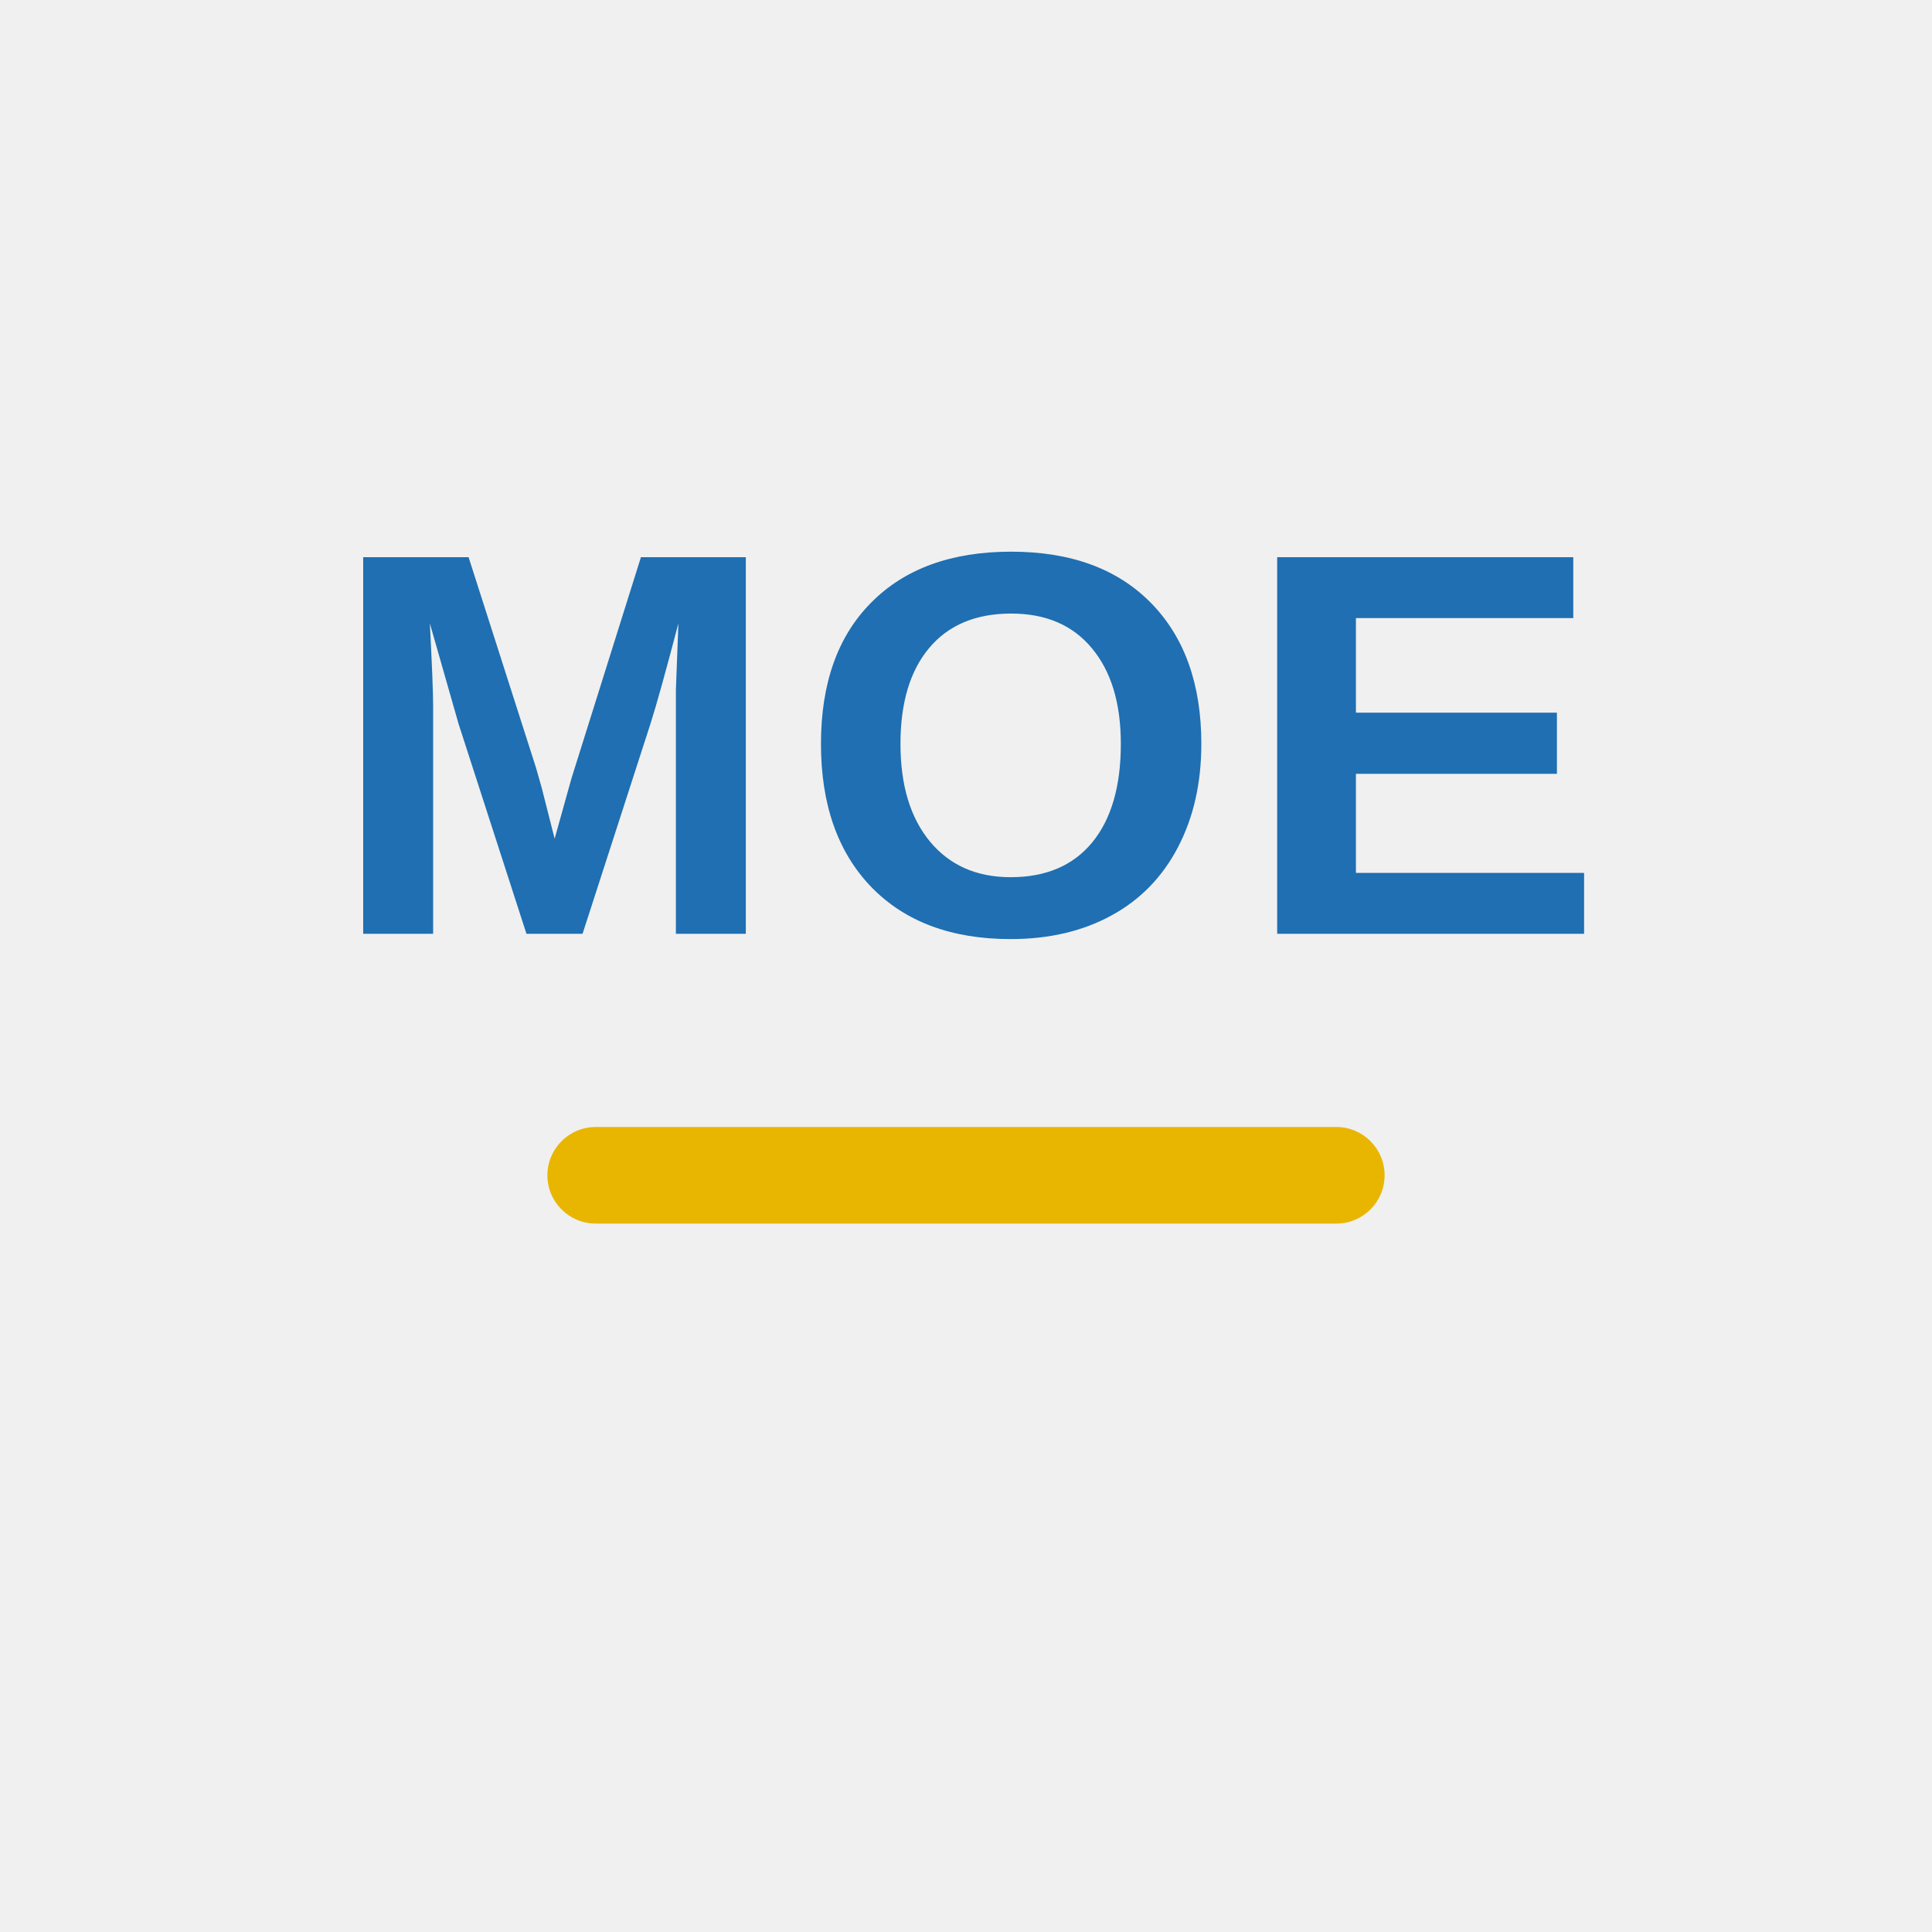
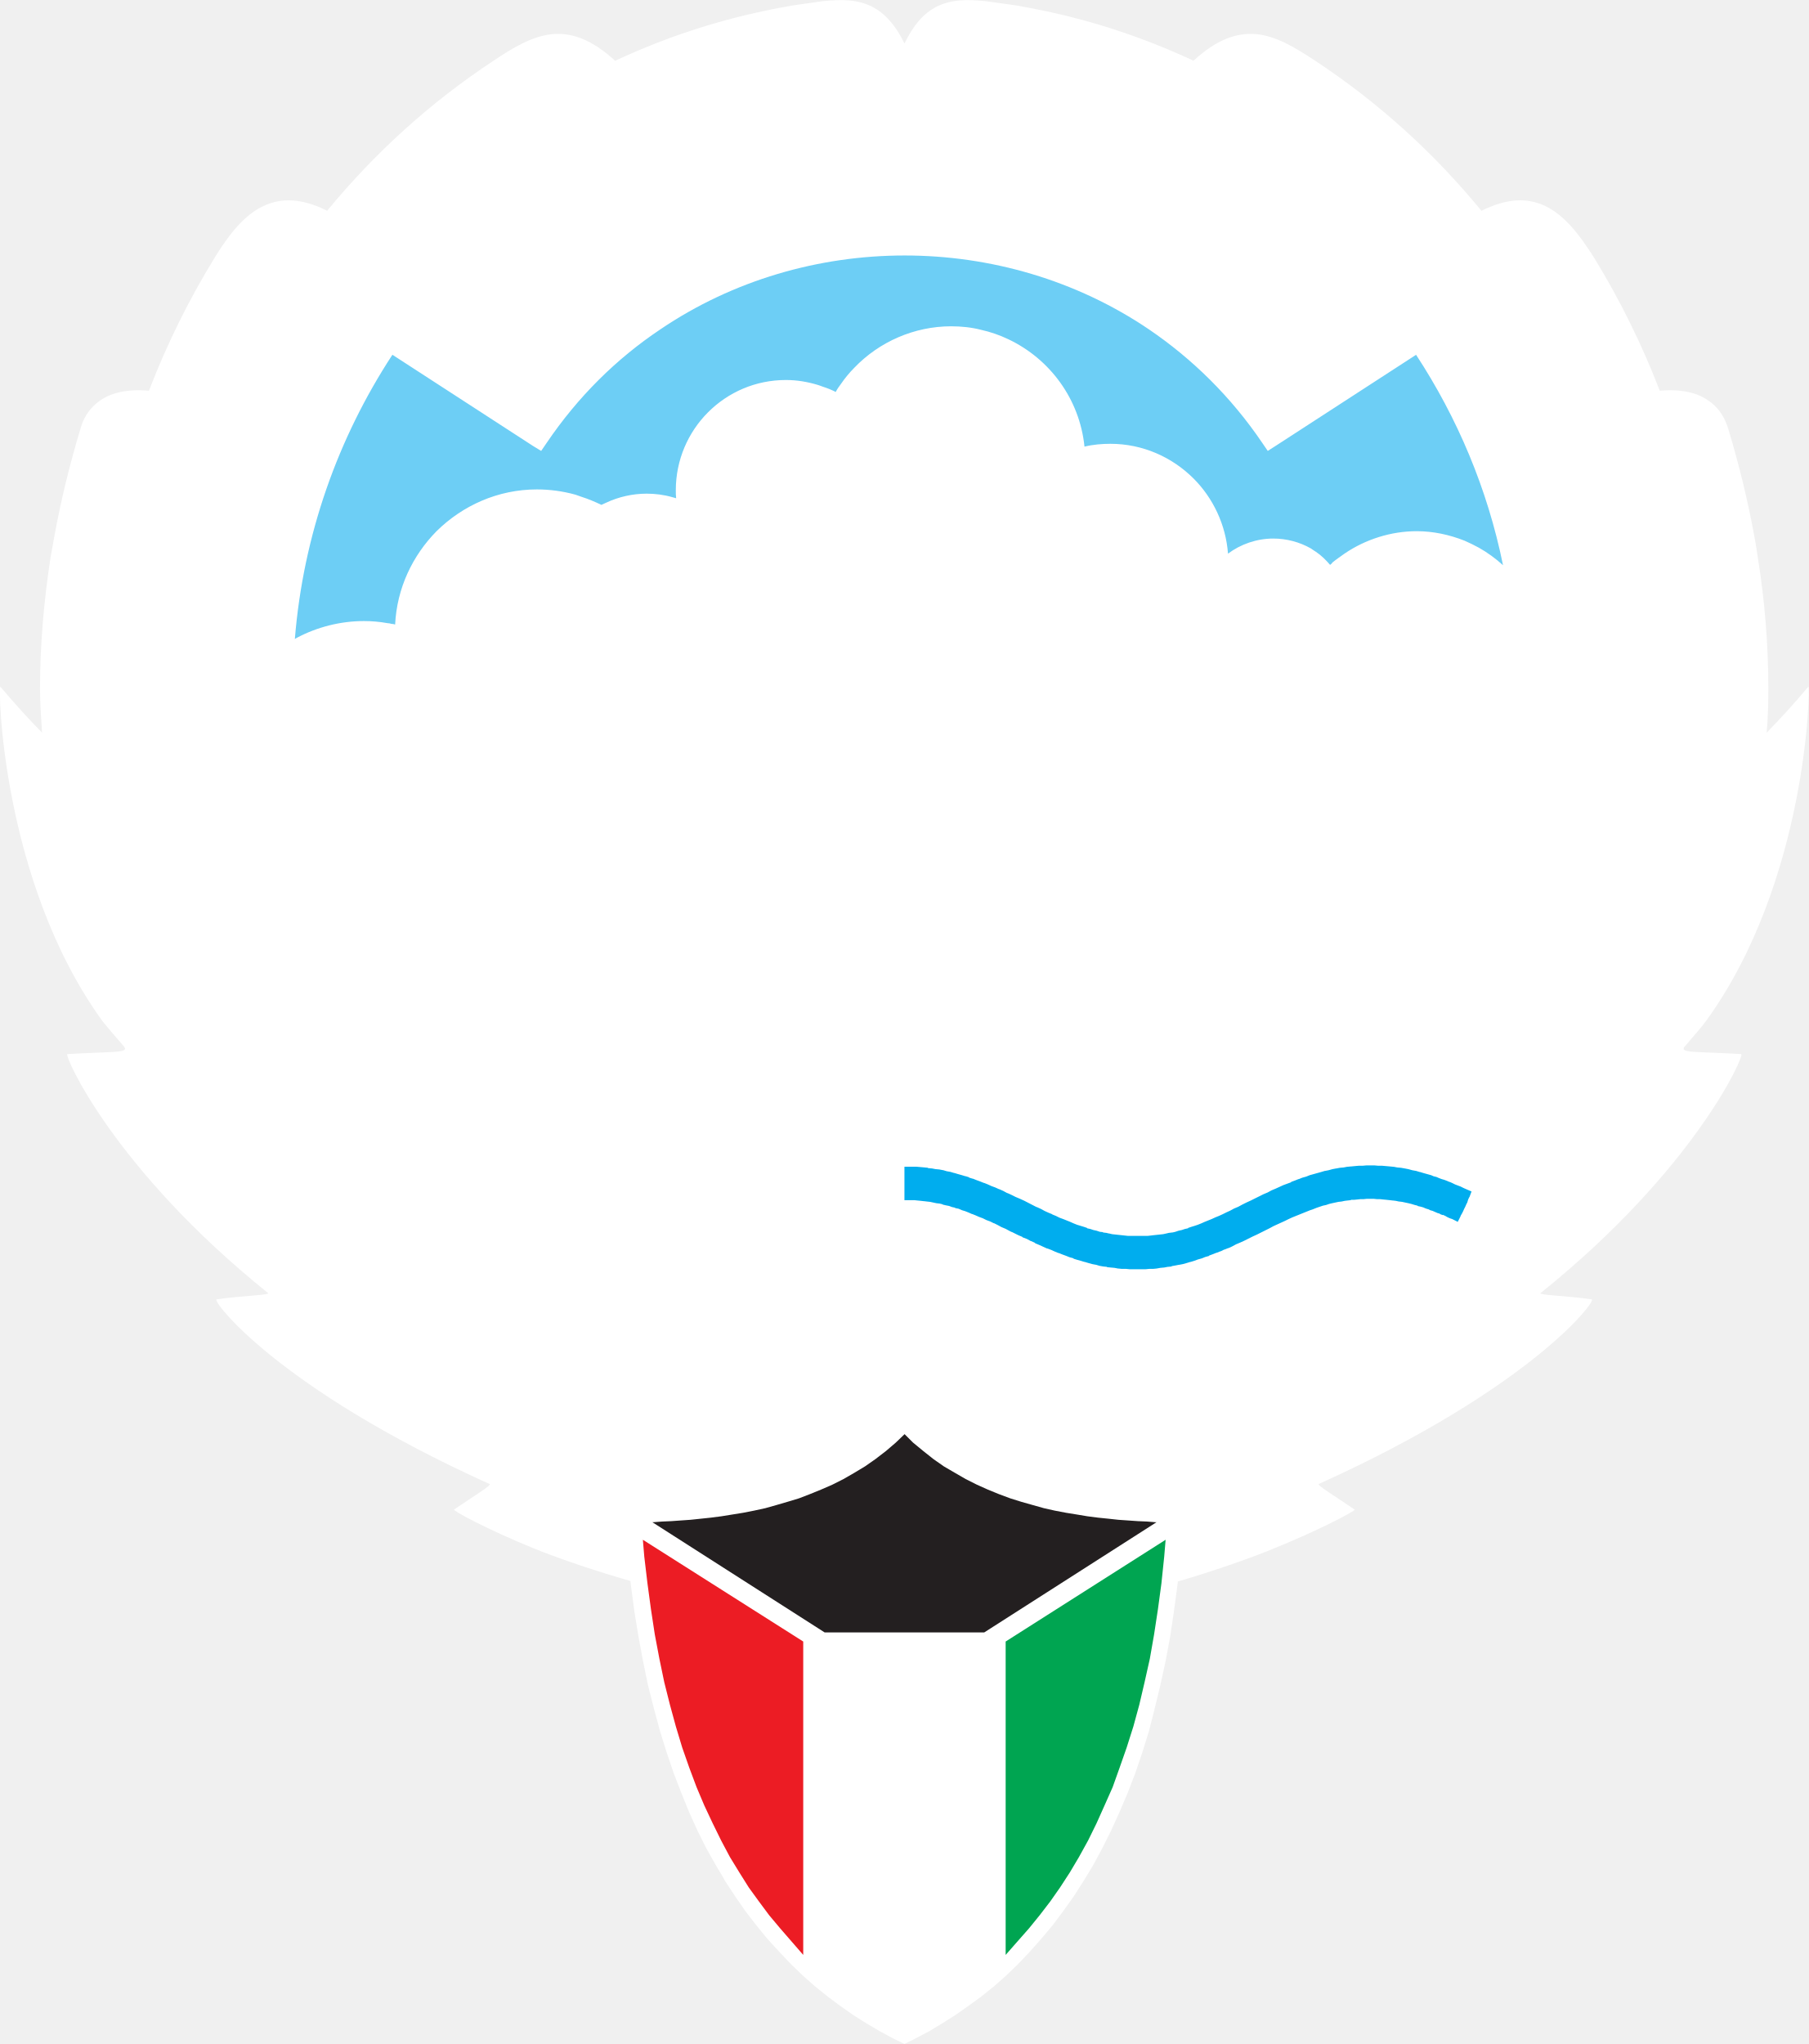
- <svg xmlns="http://www.w3.org/2000/svg" viewBox="0 0 120 120">
-   <text x="60" y="58" text-anchor="middle" font-family="'Arial Black', Arial, sans-serif" font-weight="900" font-size="34" fill="#1F6FB2" letter-spacing="1">MOE</text>
-   <rect x="34" y="70" width="52" height="6" rx="3" fill="#E8B600" />
+ <svg xmlns="http://www.w3.org/2000/svg" id="Layer_1" data-name="Layer 1" viewBox="0 0 371.2 419.39">
+   <defs>
+     <style>
+       .cls-1 {
+         fill: #fff;
+       }
+ 
+       .cls-1, .cls-2, .cls-3, .cls-4, .cls-5, .cls-6 {
+         fill-rule: evenodd;
+       }
+ 
+       .cls-7, .cls-2 {
+         fill: #231f20;
+       }
+ 
+       .cls-8 {
+         fill: #00adee;
+       }
+ 
+       .cls-3 {
+         fill: #e4b43a;
+       }
+ 
+       .cls-4 {
+         fill: #6dcef5;
+       }
+ 
+       .cls-5 {
+         fill: #ec1c24;
+       }
+ 
+       .cls-6 {
+         fill: #00a551;
+       }
+     </style>
+   </defs>
+   <path class="cls-1" d="M345.77,214.7c1.73-2.02,3.6-4.18,4.32-5.18,20.88-28.73,21.46-69.12,21.02-68.62-2.89,3.43-5.74,6.56-8.55,9.43.27-3.1.34-6.26.34-9.07,0-8.86-.72-17.93-2.16-26.86-.22-1.44-.43-2.95-.72-4.39-1.37-7.49-3.17-14.83-5.33-21.96-.58-1.87-1.58-4.18-4.17-5.9-2.06-1.48-5.23-2.38-9.9-1.98-3.68-9.52-8.18-18.67-13.5-27.32-3.1-4.9-6.12-8.71-10.01-10.58-3.69-1.75-7.84-1.62-13.09.98-9.68-11.81-21.12-22.21-34-30.71-4.46-2.95-8.14-5.11-12.17-5.54-4.08-.35-8.16,1.09-12.92,5.46-9.64-4.5-19.85-7.97-30.5-10.21-2.02-.43-3.96-.79-5.98-1.15-2.02-.29-4.03-.58-6.12-.86-3.82-.36-7.13-.43-10.3,1.22-2.44,1.3-4.56,3.6-6.41,7.47-1.87-3.87-4.04-6.16-6.48-7.47-3.17-1.66-6.48-1.58-10.3-1.22-2.02.29-4.03.58-6.05.86-2.02.36-4.03.72-5.98,1.15-10.67,2.25-20.91,5.71-30.56,10.22-4.82-4.37-8.84-5.82-12.92-5.47-4.03.43-7.78,2.59-12.17,5.54-12.88,8.5-24.31,18.89-34.02,30.7-5.24-2.59-9.38-2.71-13.07-.97-3.96,1.87-6.98,5.69-10.01,10.58-5.32,8.65-9.82,17.8-13.5,27.32-4.72-.4-7.84.5-9.97,1.98-2.52,1.73-3.6,4.03-4.1,5.9-2.16,7.13-3.96,14.47-5.33,21.96-.29,1.44-.5,2.95-.79,4.39-1.37,8.93-2.16,18-2.16,26.86,0,2.82.21,5.97.42,9.07-2.81-2.87-5.66-6-8.55-9.43-.5-.5.14,39.89,20.95,68.62.79,1.01,2.66,3.17,4.39,5.18,1.22,1.44-2.23,1.01-11.59,1.58-.79.07,9.43,23.54,41.18,49.03.5.43-5.98.58-10.58,1.3-1.01.14,12.31,18.14,56.02,37.87.58.21-3.17,2.45-7.27,5.25-.29.22,6.7,4.03,16.42,7.99,5.23,2.14,13.39,4.85,19.78,6.67l.09.89.72,5.4.86,5.25.94,5.04,1.01,4.9,1.22,4.75,1.22,4.54,1.37,4.39,1.44,4.25,1.58,4.1,1.58,3.89,1.73,3.82,1.8,3.6,1.94,3.46,1.51,2.52.43.79,2.09,3.17,2.09,3.02,2.23,2.88,2.23,2.74,2.38,2.59,2.38,2.52,2.45,2.37,2.52,2.23,2.59,2.09,2.59,1.94,2.66,1.87,2.74,1.73,2.81,1.66,2.81,1.51,2.23,1.08,2.16-1.08,2.88-1.51,2.74-1.66,2.74-1.73,2.66-1.87,2.66-1.94,2.59-2.09,2.52-2.23,2.45-2.37,2.38-2.52,2.3-2.59,2.3-2.74,2.16-2.88,2.16-3.02,2.02-3.17.5-.79,1.51-2.52,1.87-3.46,1.8-3.6,1.73-3.82,1.66-3.89,1.58-4.1,1.44-4.25,1.37-4.39,1.15-4.54,1.15-4.75,1.08-4.9.94-5.04.79-5.25.72-5.4.09-.8c5.89-1.68,13.38-4.24,18.27-6.18,10.51-4.18,18.29-8.35,18-8.57-4.1-2.81-7.85-5.04-7.34-5.25,43.7-19.73,57.1-37.73,56.02-37.87-4.61-.72-11.09-.86-10.51-1.3,31.75-25.49,41.98-48.96,41.18-49.03-9.43-.58-12.82-.14-11.59-1.58Z" />
+   <path class="cls-8" d="M185.64,239.39h2.45l.79.07h0l.79.07h0l.72.07.07.07.72.07h.07l.72.14h0l.79.07h0l.72.14h.07l.72.22h0l.79.14h0l.72.22h.07l.72.22h0l.79.22h0l.72.22h.07l.72.22v.07l.72.22h.07l.72.29h0l.79.29h0l.72.29h.07l.72.29h0l.79.36h0l.79.29h0l.79.36h.07l.79.36h0l.79.43h.07l.79.36h0l.86.43h0l.86.36h0l.94.43h0l2.52,1.3h.07l.79.36h0l.79.43h0l.79.36h0l.72.29.07.07.72.29h0l.72.36h0l.79.29h0l.72.29h0l.72.29h0l.65.29h0l.72.29h0l.72.22h0l.72.22h0l.65.22v.07l.65.14h0l.65.22h0l.65.14h0l.65.22h0l.65.07v.07l.58.07h.07l.58.14h.07l.58.14h0l.65.07h0l.65.07h0l.65.07h0l.65.07h0l.65.07h4.03l.65-.07h0l.58-.07h0l.65-.07h0l.65-.07h0l.65-.07h0l.65-.14h0l.58-.14h.07l.58-.07h.07l.58-.14h0l.65-.22h0l.65-.14h0l.65-.22h0l.65-.14v-.07l.65-.22h0l.72-.22h0l.65-.22h0l.72-.29h0l.65-.29h0l.72-.29h0l.72-.29h0l.79-.36h0l.72-.29h0l.79-.36h0l.72-.36h0l.79-.36h0l.79-.43h0l.86-.36h0l.79-.43h0l.86-.43.94-.43h0l.86-.43h0l.87-.43h0l.86-.43h0l.86-.36h0l.79-.43h0l.86-.36h0l.79-.36h0l.79-.36h0l.79-.29h0l.79-.29v-.07l.79-.29h0l.72-.29h.07l.72-.29h0l.79-.22h0l.72-.29h0l.79-.22h0l.79-.22h0l.79-.22h0l.72-.22h.07l.72-.14h0l.79-.22h0l.72-.14h.07l.72-.14h0l.79-.07h0l.72-.14h.07l.72-.07h.07l.72-.07h0l.79-.07h.79l.79-.07h1.66l.79.07h.79l.79.07h0l.79.07h0l.72.07h.07l.72.14h0l.79.07h0l.79.14h0l.72.14h0l.79.22h0l.79.14h0l.72.22h.07l.72.22h0l.79.22h0l.79.22h0l.5.22h0l.58.14h0l.5.22h0l.58.22h0l.5.14h0l.58.22h0l.5.22h.07l.5.22h0l.58.29h0l.58.22h0l.58.22h0l.58.29.5.22,1.15.5-.43,1.15-.07.07h0l-.22.5h0l-.14.5-.22.43h0l-.22.5-.22.43h0l-.22.5h0l-.22.43h0l-.29.5h0v.07l-.58,1.15-1.15-.58-.43-.14h0l-.5-.22h0l-.5-.29h0l-.5-.22v.07l-.58-.22v-.07l-.5-.14h0l-.5-.22h0l-.5-.22h0l-.5-.14h0l-.43-.22h-.07l-.43-.14h0l-.5-.22h0l-.5-.14h0l-.65-.14v-.07l-.58-.14h0l-.72-.22h0l-.58-.14h0l-.65-.14h0l-.65-.14h0l-.58-.07h-.07l-.65-.14h0l-.58-.07h-.07l-.58-.07h0l-.65-.07h0l-.72-.07h0l-.65-.07h-.65l-.65-.07h-1.37l-.65.07h-.65l-.65.07h0l-.72.07h-.58l-.07.07-.65.07h0l-.58.07h0l-.65.14h0l-.65.07h0l-.65.14h0l-.65.14h0l-.58.14h0l-.65.22h0l-.65.14h0l-.65.22h0l-.65.22h0l-.72.29h0l-.65.22h0l-.72.29h0l-.72.29h0l-.72.29h0l-.72.29h0l-.72.29h0l-.79.36h0l-.72.36h0l-.79.36h0l-.79.36h0l-.79.36h0l-.79.43h0l-.86.43h0l-.86.43-.86.43h0l-.94.43h0l-.86.43h0l-.86.43h0l-.79.36h0l-.86.36h0l-.79.43h0l-.79.36h-.07l-.72.29h-.07l-.72.36h-.07l-.72.29h-.07l-.72.29h0l-.79.29v.07l-.79.22h0l-.72.29h0l-.79.22h0l-.79.29h0l-.72.22h-.07l-.72.22h0l-.79.22h0l-.72.14h-.07l-.72.14h0l-.79.14v.07l-.72.07h-.07l-.72.14h0l-.79.07h0l-.79.14h0l-.72.07h-.79l-.72.07h-3.31l-.72-.07h-.86l-.72-.07h-.07l-.72-.14h0l-.79-.07h0l-.72-.07-.07-.07-.72-.07h0l-.79-.14h0l-.72-.22h-.07l-.72-.14h0l-.79-.22h0l-.72-.22h-.07l-.72-.22h0l-.79-.22h0l-.72-.22v-.07l-.79-.22h0l-.72-.29h0l-.79-.29h0l-.72-.29h-.07l-.72-.29h0l-.79-.36h0l-.79-.29h-.07l-.79-.36h0l-.79-.36h0l-.86-.36v-.07l-.79-.36h-.07l-.79-.43h0l-.94-.36v-.07l-.86-.36h0l-1.3-.65h-.07l-.43-.22h0l-.79-.43h0l-.86-.36h0l-.79-.43h0l-.72-.36h-.07l-.72-.36h0l-.79-.29h0l-.72-.36h0l-.79-.29h0l-.65-.29h0l-.72-.29h-.07l-.65-.29h0l-.72-.29h0l-.72-.22h0l-.65-.29h0l-.72-.14v-.07l-.65-.14h0l-.58-.22h0l-.72-.14h0l-.58-.14-.07-.07-.58-.14h0l-.65-.07h0l-.65-.14h0l-.65-.14h0l-.65-.07h0l-.58-.07h-.07l-.58-.07h0l-.72-.07h0l-.65-.07h-2.02v-6.84h0Z" />
+   <path class="cls-1" d="M82.76,69.55l27.22,17.64c6.55-9.29,14.47-16.92,23.26-22.9,15.62-10.58,34.06-15.84,52.42-15.84s36.72,5.26,52.34,15.84c8.78,5.98,16.7,13.61,23.26,22.9l27.22-17.64c-4.25-6.05-9-11.74-14.26-16.92-22.68-22.75-54-36.86-88.56-36.86h0c-34.56,0-65.95,14.11-88.7,36.86-5.18,5.18-9.94,10.87-14.18,16.92Z" />
+   <path class="cls-4" d="M290.62,72.79l-28.87,18.72-1.58,1.01-1.08-1.58c-6.48-9.58-14.47-17.35-23.26-23.33-14.98-10.15-32.62-15.19-50.18-15.19s-35.21,5.04-50.18,15.19c-8.93,5.98-16.85,13.75-23.33,23.33l-1.08,1.58-1.66-1.01-28.87-18.72c-11.16,17.06-18.29,36.94-20.02,58.32.14-.07.22-.14.36-.22,4.18-2.23,9-3.46,13.82-3.46h0c1.58,0,3.24.14,4.82.43.29,0,.58.07.79.14.29,0,.58.07.79.14.36-7.49,3.6-14.18,8.5-19.15,5.33-5.26,12.6-8.57,20.59-8.57h0c2.66,0,5.33.36,7.92,1.08.43.14.86.29,1.22.43,1.37.43,2.74,1.01,4.1,1.66.29-.14.65-.29.94-.43,2.59-1.22,5.47-1.87,8.35-1.87h0c1.73,0,3.53.22,5.26.72.29.07.5.14.79.22-.07-.5-.07-1.08-.07-1.66h0c0-6.19,2.52-11.88,6.62-15.98s9.72-6.62,15.98-6.62h0c2.23,0,4.39.36,6.55,1.01.36.14.72.22,1.01.36h0c.94.29,1.8.65,2.66,1.08.29-.58.65-1.08,1.08-1.66.79-1.15,1.73-2.3,2.74-3.31,5.11-5.33,12.31-8.5,19.87-8.5h0c2.09,0,4.18.22,6.12.72,1.94.43,3.82,1.08,5.62,1.94,8.5,4.03,14.62,12.24,15.62,22.03,1.73-.43,3.6-.58,5.33-.58h0c6.62,0,12.67,2.74,17.06,7.13,3.96,3.96,6.62,9.43,7.06,15.41,2.59-1.94,5.9-3.1,9.29-3.1h0c2.74,0,5.4.72,7.7,2.02.29.22.65.43,1.08.72,1.08.72,2.02,1.66,2.88,2.66.22-.14.36-.29.5-.5.79-.65,1.66-1.22,2.45-1.8,4.32-2.95,9.58-4.61,14.83-4.61h0c3.38,0,6.7.72,9.79,1.94,1.01.43,2.02.94,2.95,1.44,1.8,1.01,3.46,2.23,4.97,3.6-3.17-15.62-9.36-30.24-17.86-43.2Z" />
+   <polygon class="cls-5" points="131.93 315.93 164.84 336.81 164.84 401.11 160.08 395.63 157.85 392.97 155.76 390.16 153.67 387.28 151.73 384.19 149.79 381.02 147.99 377.63 146.26 374.11 144.53 370.43 142.95 366.69 141.44 362.66 140 358.55 138.7 354.24 137.48 349.77 136.32 345.16 135.32 340.34 134.38 335.37 133.59 330.19 132.87 324.86 132.22 319.39 131.93 315.93" />
+   <polygon class="cls-2" points="185.64 294.26 183.84 295.99 181.83 297.71 179.67 299.37 177.51 300.88 175.35 302.18 173.11 303.47 170.81 304.63 168.51 305.63 166.2 306.57 163.97 307.43 161.59 308.15 159.36 308.8 157.06 309.45 154.76 309.95 152.52 310.39 150.29 310.75 148.06 311.11 145.9 311.39 143.81 311.61 141.72 311.83 139.71 311.97 137.76 312.11 135.89 312.19 134.02 312.33 133.88 312.33 169.23 334.94 169.23 334.94 185.64 334.94 201.99 334.94 201.99 334.94 237.34 312.33 237.12 312.33 235.4 312.19 233.52 312.11 231.51 311.97 229.49 311.83 227.48 311.61 225.32 311.39 223.15 311.11 221 310.75 218.76 310.39 216.46 309.95 214.23 309.45 211.92 308.8 209.62 308.15 207.32 307.43 205.01 306.57 202.71 305.63 200.48 304.63 198.17 303.47 195.94 302.18 193.71 300.88 191.55 299.37 189.46 297.71 187.37 295.99 185.64 294.26" />
+   <polygon class="cls-6" points="239.21 315.93 206.38 336.81 206.38 401.11 211.2 395.63 213.36 392.97 215.52 390.16 217.54 387.28 219.55 384.19 221.43 381.02 223.3 377.63 225.03 374.11 226.68 370.43 228.34 366.69 229.78 362.66 231.22 358.55 232.59 354.24 233.81 349.77 234.89 345.16 235.97 340.34 236.84 335.37 237.63 330.19 238.35 324.86 238.92 319.39 239.21 315.93" />
+   <path class="cls-1" d="M185.64,336.81h-17.06v67.75c5.18,4.03,11.02,8.21,17.06,11.09,5.98-2.88,11.81-7.06,16.99-11.09v-67.75h-16.99Z" />
</svg>
